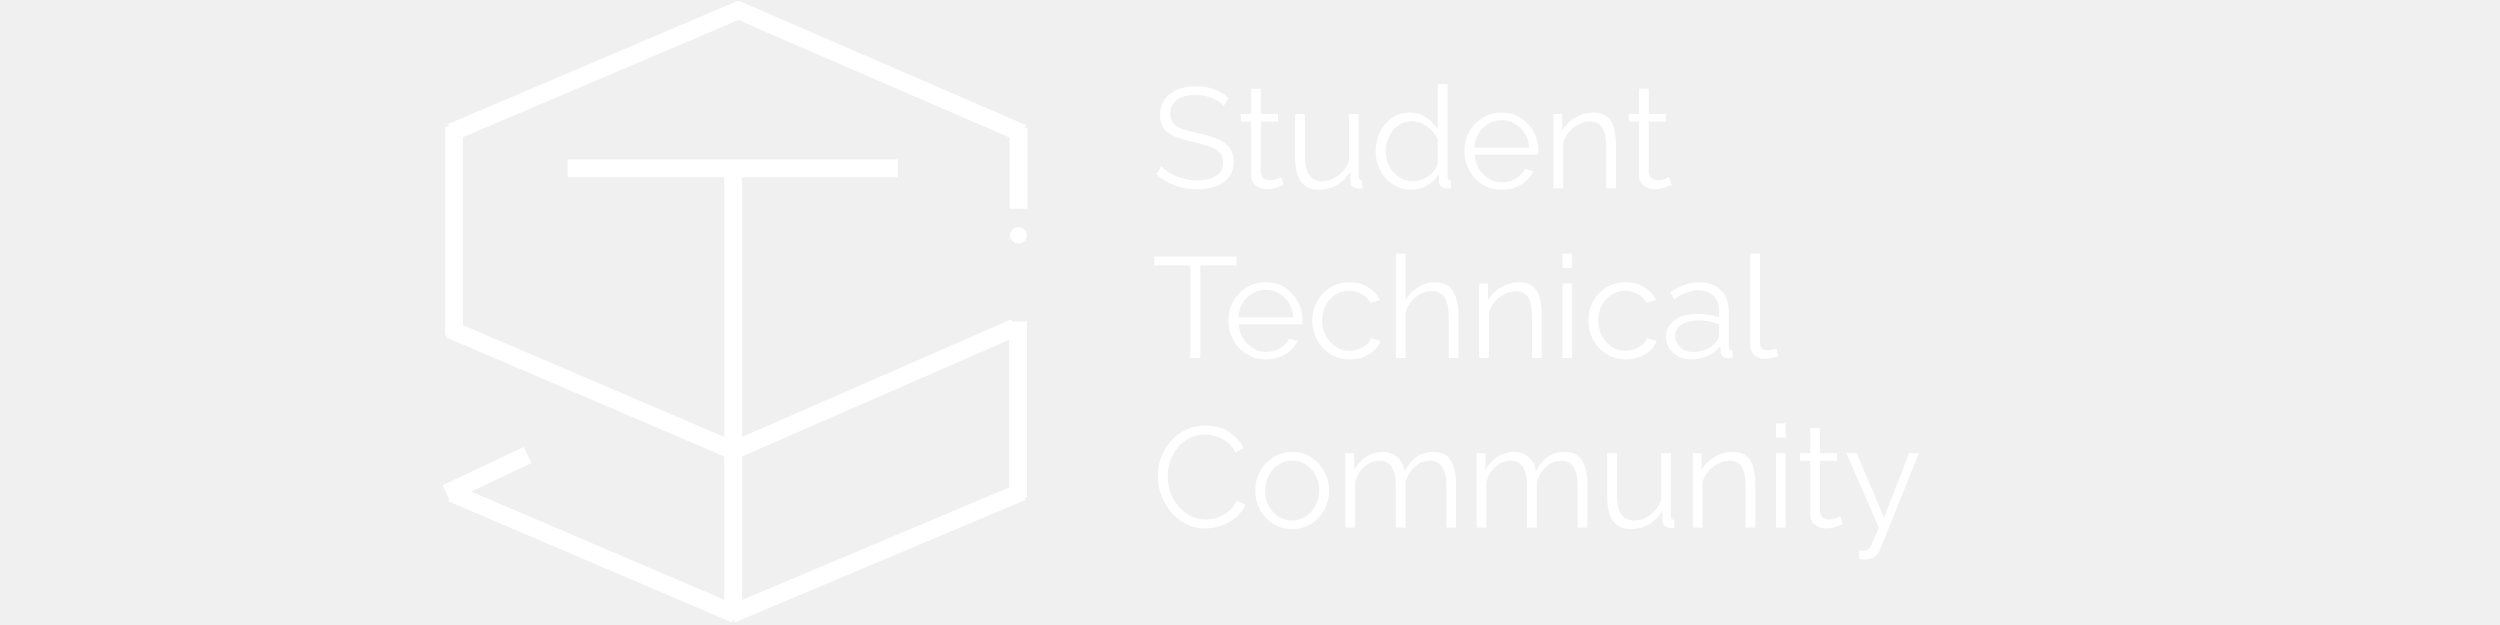
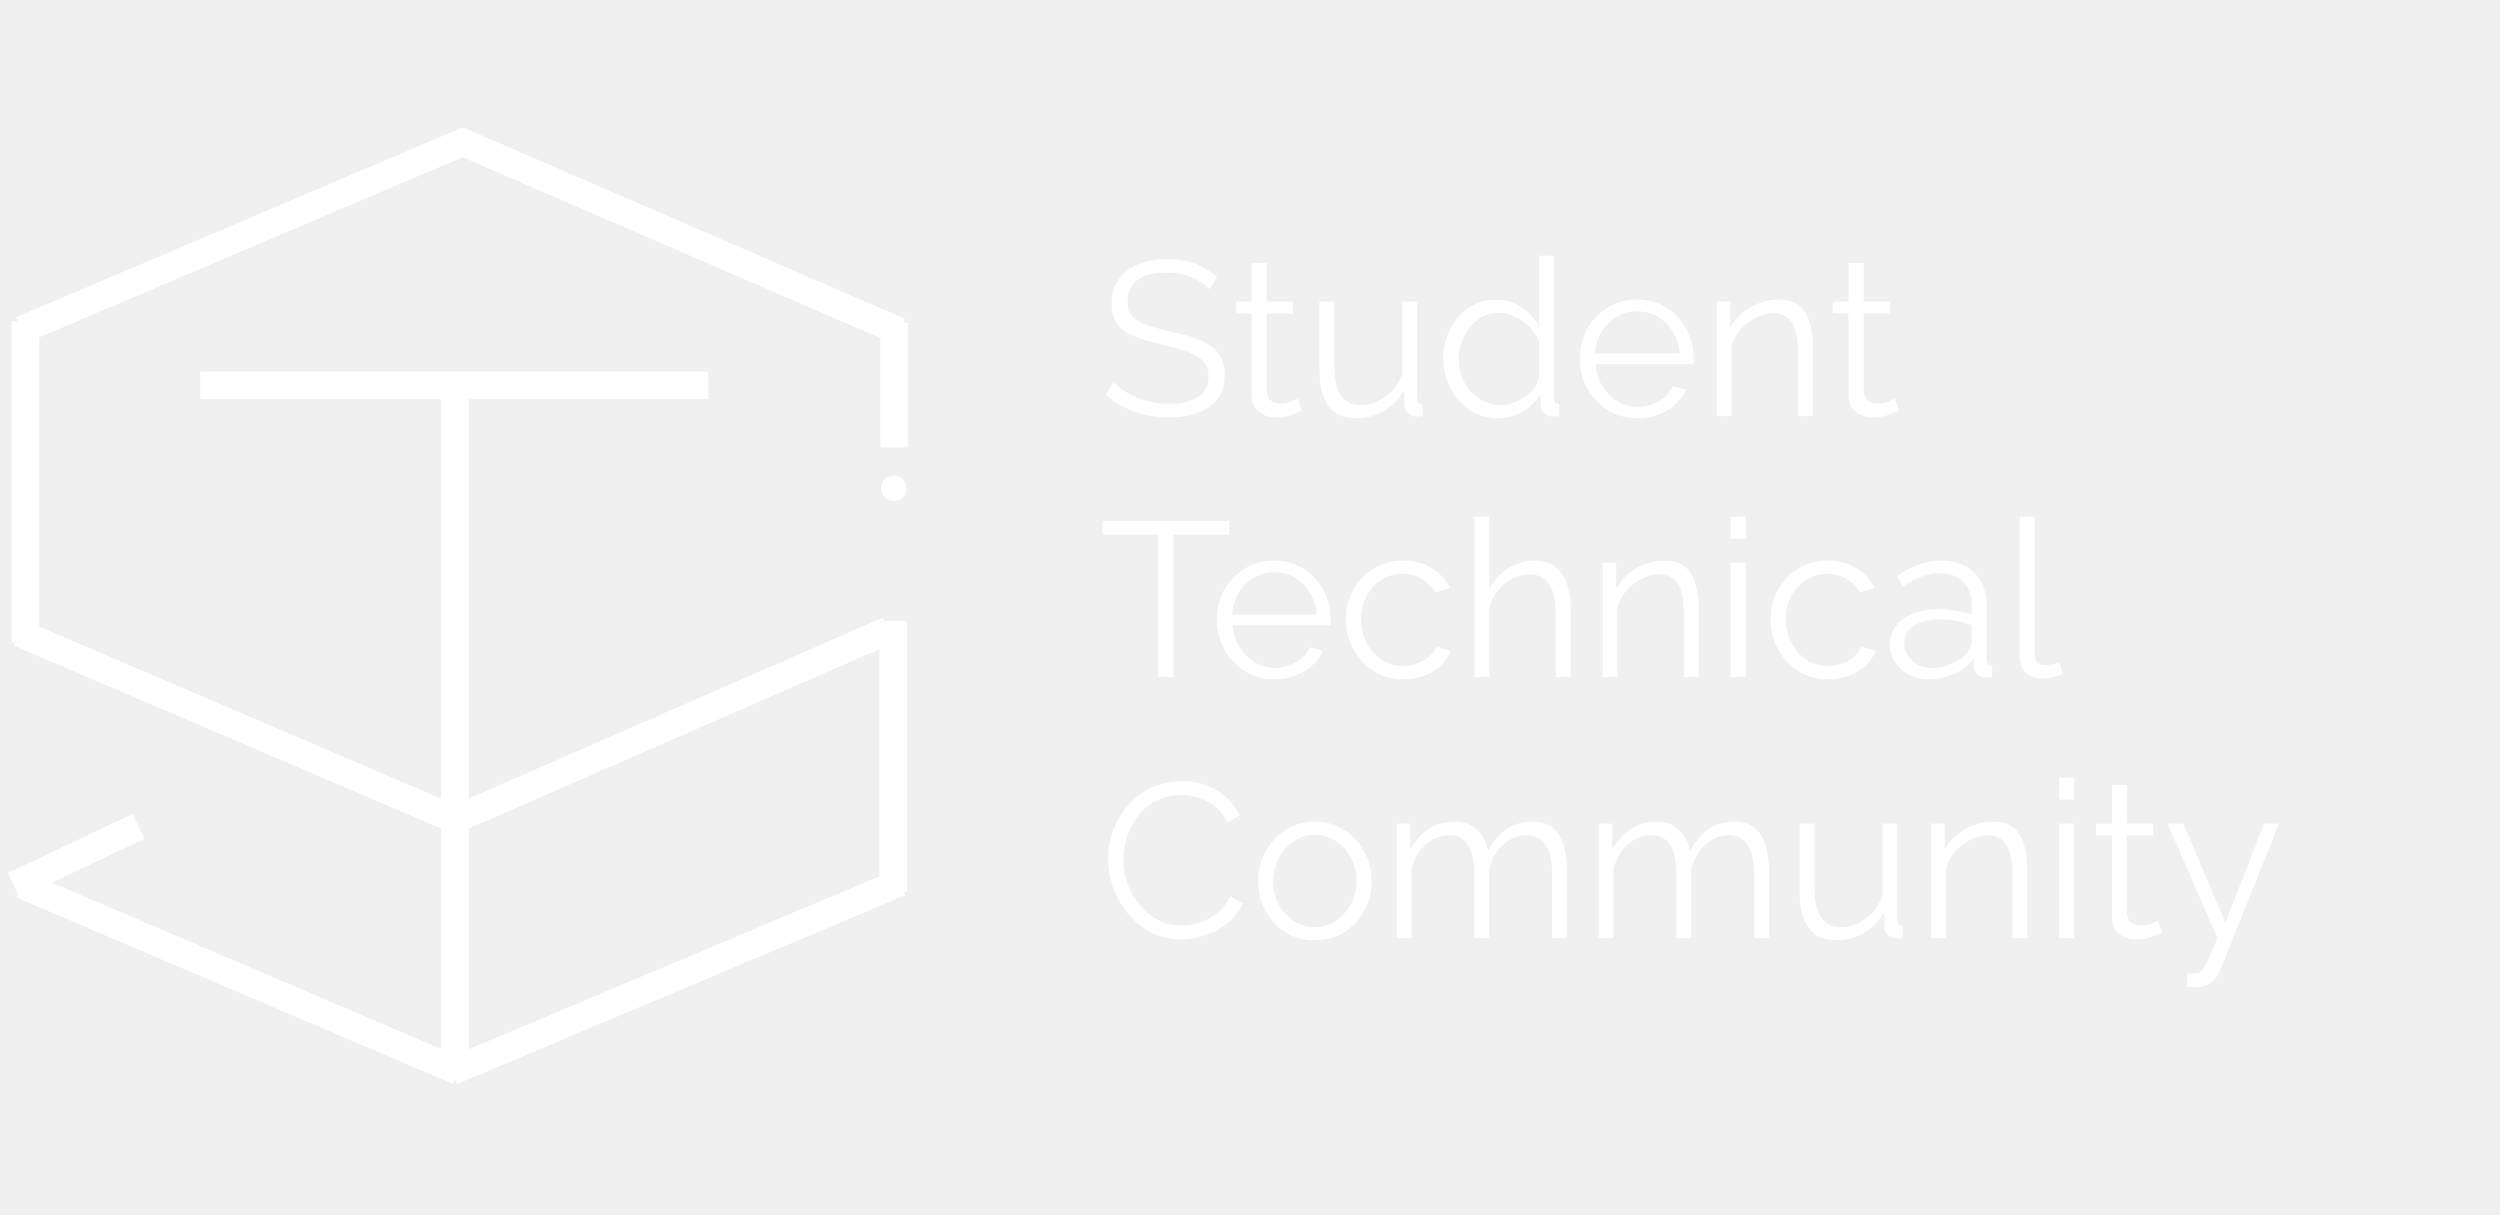
- <svg xmlns="http://www.w3.org/2000/svg" width="800" height="200" viewBox="0 0 182 70" fill="none">
+ <svg xmlns="http://www.w3.org/2000/svg" width="350" height="170" viewBox="0 0 182 70" fill="none">
  <path d="M88.06 11.861C87.74 11.509 87.313 11.221 86.78 10.997C86.247 10.762 85.639 10.645 84.956 10.645C83.953 10.645 83.223 10.837 82.764 11.221C82.305 11.594 82.076 12.106 82.076 12.757C82.076 13.205 82.188 13.557 82.412 13.813C82.636 14.069 82.977 14.282 83.436 14.453C83.905 14.613 84.503 14.773 85.228 14.933C86.039 15.103 86.737 15.306 87.324 15.541C87.911 15.775 88.364 16.095 88.684 16.501C89.004 16.895 89.164 17.434 89.164 18.117C89.164 18.81 88.988 19.386 88.636 19.845C88.284 20.303 87.799 20.645 87.18 20.869C86.561 21.082 85.857 21.189 85.068 21.189C83.297 21.189 81.777 20.639 80.508 19.541L81.068 18.629C81.473 19.055 82.028 19.423 82.732 19.733C83.447 20.042 84.236 20.197 85.1 20.197C85.996 20.197 86.7 20.031 87.212 19.701C87.724 19.37 87.98 18.879 87.98 18.229C87.98 17.759 87.852 17.386 87.596 17.109C87.34 16.821 86.956 16.586 86.444 16.405C85.932 16.223 85.303 16.047 84.556 15.877C83.767 15.695 83.1 15.493 82.556 15.269C82.023 15.045 81.617 14.751 81.34 14.389C81.063 14.026 80.924 13.535 80.924 12.917C80.924 12.213 81.095 11.621 81.436 11.141C81.788 10.65 82.268 10.282 82.876 10.037C83.484 9.781 84.183 9.653 84.972 9.653C85.719 9.653 86.391 9.77 86.988 10.005C87.585 10.229 88.124 10.549 88.604 10.965L88.06 11.861ZM94.774 20.693C94.646 20.746 94.412 20.842 94.07 20.981C93.729 21.119 93.334 21.189 92.886 21.189C92.417 21.189 92.006 21.055 91.654 20.789C91.302 20.522 91.126 20.122 91.126 19.589V13.621H89.974V12.757H91.126V9.941H92.214V12.757H94.134V13.621H92.214V19.285C92.236 19.594 92.342 19.823 92.534 19.973C92.737 20.111 92.966 20.181 93.222 20.181C93.521 20.181 93.788 20.133 94.022 20.037C94.268 19.93 94.422 19.855 94.486 19.813L94.774 20.693ZM96.054 17.653V12.757H97.142V17.461C97.142 19.349 97.787 20.293 99.078 20.293C99.718 20.293 100.315 20.085 100.87 19.669C101.435 19.253 101.84 18.698 102.086 18.005V12.757H103.174V19.781C103.174 20.069 103.302 20.218 103.558 20.229V21.093C103.43 21.114 103.328 21.125 103.254 21.125C103.19 21.125 103.12 21.125 103.046 21.125C102.822 21.103 102.63 21.018 102.47 20.869C102.32 20.719 102.246 20.538 102.246 20.325L102.214 19.205C101.851 19.855 101.355 20.362 100.726 20.725C100.107 21.077 99.435 21.253 98.71 21.253C96.939 21.253 96.054 20.053 96.054 17.653ZM105.074 16.949C105.074 16.159 105.234 15.439 105.554 14.789C105.884 14.127 106.338 13.599 106.914 13.205C107.49 12.81 108.146 12.613 108.882 12.613C109.575 12.613 110.194 12.799 110.738 13.173C111.292 13.535 111.724 13.978 112.034 14.501V9.413H113.122V19.781C113.122 20.069 113.25 20.218 113.506 20.229V21.093C113.292 21.125 113.127 21.135 113.01 21.125C112.775 21.114 112.572 21.029 112.402 20.869C112.242 20.698 112.162 20.506 112.162 20.293V19.477C111.831 20.021 111.383 20.453 110.818 20.773C110.252 21.093 109.666 21.253 109.058 21.253C108.482 21.253 107.948 21.135 107.458 20.901C106.967 20.666 106.54 20.346 106.178 19.941C105.826 19.535 105.554 19.077 105.362 18.565C105.17 18.042 105.074 17.503 105.074 16.949ZM112.034 18.229V15.653C111.895 15.269 111.671 14.922 111.362 14.613C111.052 14.293 110.7 14.042 110.306 13.861C109.922 13.669 109.538 13.573 109.154 13.573C108.556 13.573 108.034 13.738 107.586 14.069C107.148 14.389 106.807 14.81 106.562 15.333C106.316 15.845 106.194 16.383 106.194 16.949C106.194 17.546 106.327 18.101 106.594 18.613C106.871 19.125 107.244 19.535 107.714 19.845C108.183 20.143 108.711 20.293 109.298 20.293C109.66 20.293 110.039 20.202 110.434 20.021C110.839 19.829 111.191 19.578 111.49 19.269C111.799 18.959 111.98 18.613 112.034 18.229ZM119.187 21.253C118.387 21.253 117.672 21.055 117.043 20.661C116.413 20.266 115.917 19.738 115.555 19.077C115.192 18.415 115.011 17.69 115.011 16.901C115.011 16.122 115.187 15.407 115.539 14.757C115.901 14.106 116.397 13.589 117.027 13.205C117.656 12.81 118.371 12.613 119.171 12.613C119.992 12.613 120.712 12.81 121.331 13.205C121.949 13.599 122.429 14.122 122.771 14.773C123.123 15.413 123.299 16.117 123.299 16.885C123.299 17.055 123.293 17.199 123.283 17.317H116.147C116.2 17.914 116.371 18.447 116.659 18.917C116.947 19.375 117.315 19.743 117.763 20.021C118.211 20.287 118.701 20.421 119.235 20.421C119.779 20.421 120.291 20.282 120.771 20.005C121.251 19.727 121.592 19.365 121.795 18.917L122.739 19.173C122.568 19.578 122.301 19.941 121.939 20.261C121.587 20.57 121.176 20.815 120.707 20.997C120.237 21.167 119.731 21.253 119.187 21.253ZM116.115 16.533H122.275C122.232 15.935 122.067 15.407 121.779 14.949C121.491 14.479 121.123 14.117 120.675 13.861C120.227 13.594 119.731 13.461 119.187 13.461C118.643 13.461 118.147 13.594 117.699 13.861C117.251 14.117 116.883 14.479 116.595 14.949C116.317 15.407 116.157 15.935 116.115 16.533ZM131.985 21.093H130.897V16.437C130.897 15.455 130.748 14.741 130.449 14.293C130.161 13.834 129.713 13.605 129.105 13.605C128.679 13.605 128.257 13.711 127.841 13.925C127.425 14.127 127.057 14.41 126.737 14.773C126.428 15.125 126.204 15.53 126.065 15.989V21.093H124.977V12.757H125.969V14.645C126.3 14.037 126.785 13.546 127.425 13.173C128.065 12.799 128.759 12.613 129.505 12.613C130.124 12.613 130.615 12.762 130.977 13.061C131.34 13.349 131.596 13.765 131.745 14.309C131.905 14.842 131.985 15.477 131.985 16.213V21.093ZM138.227 20.693C138.099 20.746 137.865 20.842 137.523 20.981C137.182 21.119 136.787 21.189 136.339 21.189C135.87 21.189 135.459 21.055 135.107 20.789C134.755 20.522 134.579 20.122 134.579 19.589V13.621H133.427V12.757H134.579V9.941H135.667V12.757H137.587V13.621H135.667V19.285C135.689 19.594 135.795 19.823 135.987 19.973C136.19 20.111 136.419 20.181 136.675 20.181C136.974 20.181 137.241 20.133 137.475 20.037C137.721 19.93 137.875 19.855 137.939 19.813L138.227 20.693ZM89.484 29.725H85.436V40.093H84.316V29.725H80.268V28.733H89.484V29.725ZM92.765 40.253C91.965 40.253 91.25 40.055 90.621 39.661C89.992 39.266 89.496 38.738 89.133 38.077C88.77 37.415 88.589 36.69 88.589 35.901C88.589 35.122 88.765 34.407 89.117 33.757C89.48 33.106 89.975 32.589 90.605 32.205C91.234 31.81 91.949 31.613 92.749 31.613C93.57 31.613 94.29 31.81 94.909 32.205C95.528 32.599 96.007 33.122 96.349 33.773C96.701 34.413 96.877 35.117 96.877 35.885C96.877 36.055 96.871 36.199 96.861 36.317H89.725C89.778 36.914 89.949 37.447 90.237 37.917C90.525 38.375 90.893 38.743 91.341 39.021C91.789 39.287 92.279 39.421 92.813 39.421C93.357 39.421 93.869 39.282 94.349 39.005C94.829 38.727 95.17 38.365 95.373 37.917L96.317 38.173C96.146 38.578 95.879 38.941 95.517 39.261C95.165 39.57 94.754 39.815 94.285 39.997C93.816 40.167 93.309 40.253 92.765 40.253ZM89.693 35.533H95.853C95.81 34.935 95.645 34.407 95.357 33.949C95.069 33.479 94.701 33.117 94.253 32.861C93.805 32.594 93.309 32.461 92.765 32.461C92.221 32.461 91.725 32.594 91.277 32.861C90.829 33.117 90.461 33.479 90.173 33.949C89.895 34.407 89.736 34.935 89.693 35.533ZM102.171 40.253C101.361 40.253 100.641 40.055 100.011 39.661C99.382 39.255 98.886 38.727 98.523 38.077C98.161 37.415 97.98 36.69 97.98 35.901C97.98 35.111 98.156 34.397 98.507 33.757C98.859 33.106 99.35 32.589 99.98 32.205C100.609 31.81 101.334 31.613 102.155 31.613C102.934 31.613 103.617 31.794 104.203 32.157C104.801 32.509 105.249 32.989 105.547 33.597L104.491 33.933C104.257 33.506 103.926 33.175 103.499 32.941C103.083 32.695 102.619 32.573 102.107 32.573C101.542 32.573 101.03 32.717 100.571 33.005C100.123 33.293 99.761 33.693 99.484 34.205C99.217 34.706 99.084 35.271 99.084 35.901C99.084 36.53 99.222 37.101 99.499 37.613C99.777 38.125 100.145 38.535 100.603 38.845C101.062 39.143 101.569 39.293 102.123 39.293C102.486 39.293 102.838 39.229 103.179 39.101C103.521 38.973 103.814 38.802 104.059 38.589C104.305 38.365 104.47 38.125 104.555 37.869L105.627 38.189C105.478 38.583 105.233 38.941 104.891 39.261C104.55 39.57 104.145 39.815 103.675 39.997C103.206 40.167 102.705 40.253 102.171 40.253ZM114.345 40.093H113.257V35.437C113.257 33.549 112.617 32.605 111.337 32.605C110.921 32.605 110.515 32.711 110.121 32.925C109.726 33.127 109.374 33.41 109.065 33.773C108.766 34.125 108.553 34.53 108.425 34.989V40.093H107.337V28.413H108.425V33.645C108.755 33.026 109.214 32.535 109.801 32.173C110.398 31.799 111.033 31.613 111.705 31.613C112.345 31.613 112.857 31.767 113.241 32.077C113.625 32.375 113.902 32.797 114.073 33.341C114.254 33.874 114.345 34.498 114.345 35.213V40.093ZM123.673 40.093H122.585V35.437C122.585 34.455 122.436 33.741 122.137 33.293C121.849 32.834 121.401 32.605 120.793 32.605C120.366 32.605 119.945 32.711 119.529 32.925C119.113 33.127 118.745 33.41 118.425 33.773C118.116 34.125 117.892 34.53 117.753 34.989V40.093H116.665V31.757H117.657V33.645C117.988 33.037 118.473 32.546 119.113 32.173C119.753 31.799 120.446 31.613 121.193 31.613C121.812 31.613 122.302 31.762 122.665 32.061C123.028 32.349 123.284 32.765 123.433 33.309C123.593 33.842 123.673 34.477 123.673 35.213V40.093ZM125.993 30.013V28.413H127.081V30.013H125.993ZM125.993 40.093V31.757H127.081V40.093H125.993ZM133.093 40.253C132.283 40.253 131.563 40.055 130.933 39.661C130.304 39.255 129.808 38.727 129.445 38.077C129.083 37.415 128.901 36.69 128.901 35.901C128.901 35.111 129.077 34.397 129.429 33.757C129.781 33.106 130.272 32.589 130.901 32.205C131.531 31.81 132.256 31.613 133.077 31.613C133.856 31.613 134.539 31.794 135.125 32.157C135.723 32.509 136.171 32.989 136.469 33.597L135.413 33.933C135.179 33.506 134.848 33.175 134.421 32.941C134.005 32.695 133.541 32.573 133.029 32.573C132.464 32.573 131.952 32.717 131.493 33.005C131.045 33.293 130.683 33.693 130.405 34.205C130.139 34.706 130.005 35.271 130.005 35.901C130.005 36.53 130.144 37.101 130.421 37.613C130.699 38.125 131.067 38.535 131.525 38.845C131.984 39.143 132.491 39.293 133.045 39.293C133.408 39.293 133.76 39.229 134.101 39.101C134.443 38.973 134.736 38.802 134.981 38.589C135.227 38.365 135.392 38.125 135.477 37.869L136.549 38.189C136.4 38.583 136.155 38.941 135.813 39.261C135.472 39.57 135.067 39.815 134.597 39.997C134.128 40.167 133.627 40.253 133.093 40.253ZM137.587 37.693C137.587 37.181 137.736 36.738 138.035 36.365C138.333 35.981 138.744 35.682 139.267 35.469C139.8 35.255 140.413 35.149 141.107 35.149C141.512 35.149 141.933 35.186 142.371 35.261C142.808 35.325 143.197 35.415 143.539 35.533V34.829C143.539 34.125 143.331 33.565 142.915 33.149C142.499 32.733 141.923 32.525 141.187 32.525C140.749 32.525 140.312 32.61 139.875 32.781C139.437 32.941 138.984 33.181 138.515 33.501L138.099 32.733C138.643 32.359 139.176 32.082 139.699 31.901C140.221 31.709 140.755 31.613 141.299 31.613C142.323 31.613 143.133 31.906 143.731 32.493C144.328 33.079 144.627 33.89 144.627 34.925V38.781C144.627 39.069 144.76 39.218 145.027 39.229V40.093C144.792 40.125 144.627 40.135 144.531 40.125C144.264 40.114 144.061 40.029 143.923 39.869C143.784 39.709 143.709 39.538 143.699 39.357L143.683 38.749C143.309 39.229 142.824 39.602 142.227 39.869C141.629 40.125 141.021 40.253 140.403 40.253C139.859 40.253 139.373 40.141 138.947 39.917C138.52 39.682 138.184 39.373 137.939 38.989C137.704 38.594 137.587 38.162 137.587 37.693ZM143.171 38.333C143.416 38.045 143.539 37.778 143.539 37.533V36.317C142.803 36.029 142.035 35.885 141.235 35.885C140.456 35.885 139.827 36.039 139.347 36.349C138.867 36.658 138.627 37.079 138.627 37.613C138.627 38.071 138.803 38.487 139.155 38.861C139.517 39.234 140.019 39.421 140.659 39.421C141.181 39.421 141.667 39.319 142.115 39.117C142.573 38.914 142.925 38.653 143.171 38.333ZM147.025 28.413H148.113V38.205C148.113 38.621 148.183 38.893 148.321 39.021C148.471 39.149 148.657 39.213 148.881 39.213C149.073 39.213 149.265 39.191 149.457 39.149C149.66 39.106 149.825 39.063 149.953 39.021L150.145 39.901C149.943 39.986 149.692 40.055 149.393 40.109C149.105 40.162 148.855 40.189 148.641 40.189C148.151 40.189 147.756 40.045 147.457 39.757C147.169 39.469 147.025 39.074 147.025 38.573V28.413ZM80.668 53.333C80.668 52.65 80.785 51.973 81.02 51.301C81.265 50.629 81.617 50.021 82.076 49.477C82.535 48.922 83.1 48.485 83.772 48.165C84.444 47.834 85.207 47.669 86.06 47.669C87.063 47.669 87.927 47.903 88.652 48.373C89.377 48.831 89.911 49.423 90.252 50.149L89.372 50.693C89.127 50.191 88.817 49.797 88.444 49.509C88.071 49.21 87.671 48.997 87.244 48.869C86.828 48.741 86.412 48.677 85.996 48.677C85.313 48.677 84.711 48.815 84.188 49.093C83.665 49.359 83.223 49.722 82.86 50.181C82.508 50.639 82.241 51.146 82.06 51.701C81.879 52.255 81.788 52.821 81.788 53.397C81.788 54.026 81.895 54.629 82.108 55.205C82.321 55.77 82.62 56.277 83.004 56.725C83.388 57.173 83.836 57.53 84.348 57.797C84.871 58.053 85.436 58.181 86.044 58.181C86.471 58.181 86.908 58.106 87.356 57.957C87.804 57.807 88.22 57.578 88.604 57.269C88.988 56.959 89.303 56.559 89.548 56.069L90.476 56.549C90.231 57.114 89.863 57.594 89.372 57.989C88.892 58.383 88.348 58.682 87.74 58.885C87.143 59.087 86.556 59.189 85.98 59.189C85.201 59.189 84.487 59.023 83.836 58.693C83.185 58.351 82.62 57.903 82.14 57.349C81.671 56.783 81.308 56.154 81.052 55.461C80.796 54.757 80.668 54.047 80.668 53.333ZM95.717 59.253C94.917 59.253 94.202 59.055 93.573 58.661C92.954 58.266 92.469 57.743 92.117 57.093C91.765 56.431 91.589 55.717 91.589 54.949C91.589 54.17 91.765 53.455 92.117 52.805C92.48 52.143 92.97 51.615 93.589 51.221C94.218 50.815 94.927 50.613 95.717 50.613C96.517 50.613 97.226 50.815 97.845 51.221C98.474 51.615 98.965 52.143 99.317 52.805C99.68 53.455 99.861 54.17 99.861 54.949C99.861 55.717 99.685 56.431 99.333 57.093C98.981 57.743 98.49 58.266 97.861 58.661C97.242 59.055 96.528 59.253 95.717 59.253ZM92.693 54.965C92.693 55.583 92.826 56.149 93.093 56.661C93.37 57.162 93.738 57.562 94.197 57.861C94.656 58.149 95.162 58.293 95.717 58.293C96.272 58.293 96.778 58.143 97.237 57.845C97.695 57.546 98.064 57.141 98.341 56.629C98.618 56.117 98.757 55.551 98.757 54.933C98.757 54.314 98.618 53.749 98.341 53.237C98.064 52.725 97.695 52.319 97.237 52.021C96.778 51.722 96.272 51.573 95.717 51.573C95.173 51.573 94.671 51.727 94.213 52.037C93.754 52.335 93.386 52.741 93.109 53.253C92.832 53.765 92.693 54.335 92.693 54.965ZM114.08 59.093H112.992V54.437C112.992 53.477 112.838 52.767 112.528 52.309C112.219 51.839 111.76 51.605 111.152 51.605C110.512 51.605 109.947 51.829 109.456 52.277C108.966 52.725 108.619 53.301 108.416 54.005V59.093H107.328V54.437C107.328 53.455 107.174 52.741 106.864 52.293C106.566 51.834 106.112 51.605 105.504 51.605C104.875 51.605 104.31 51.823 103.808 52.261C103.318 52.698 102.971 53.274 102.768 53.989V59.093H101.68V50.757H102.672V52.645C103.014 52.005 103.462 51.509 104.016 51.157C104.571 50.794 105.184 50.613 105.856 50.613C106.55 50.613 107.11 50.815 107.536 51.221C107.963 51.615 108.224 52.127 108.32 52.757C109.088 51.327 110.16 50.613 111.536 50.613C112.475 50.613 113.131 50.943 113.504 51.605C113.888 52.255 114.08 53.125 114.08 54.213V59.093ZM128.784 59.093H127.696V54.437C127.696 53.477 127.541 52.767 127.232 52.309C126.922 51.839 126.464 51.605 125.856 51.605C125.216 51.605 124.65 51.829 124.16 52.277C123.669 52.725 123.322 53.301 123.12 54.005V59.093H122.032V54.437C122.032 53.455 121.877 52.741 121.568 52.293C121.269 51.834 120.816 51.605 120.208 51.605C119.578 51.605 119.013 51.823 118.512 52.261C118.021 52.698 117.674 53.274 117.472 53.989V59.093H116.384V50.757H117.376V52.645C117.717 52.005 118.165 51.509 118.72 51.157C119.274 50.794 119.888 50.613 120.56 50.613C121.253 50.613 121.813 50.815 122.24 51.221C122.666 51.615 122.928 52.127 123.024 52.757C123.792 51.327 124.864 50.613 126.24 50.613C127.178 50.613 127.834 50.943 128.208 51.605C128.592 52.255 128.784 53.125 128.784 54.213V59.093ZM131.007 55.653V50.757H132.095V55.461C132.095 57.349 132.74 58.293 134.031 58.293C134.671 58.293 135.268 58.085 135.823 57.669C136.388 57.253 136.793 56.698 137.039 56.005V50.757H138.127V57.781C138.127 58.069 138.255 58.218 138.511 58.229V59.093C138.383 59.114 138.281 59.125 138.207 59.125C138.143 59.125 138.073 59.125 137.999 59.125C137.775 59.103 137.583 59.018 137.423 58.869C137.273 58.719 137.199 58.538 137.199 58.325L137.167 57.205C136.804 57.855 136.308 58.362 135.679 58.725C135.06 59.077 134.388 59.253 133.663 59.253C131.892 59.253 131.007 58.053 131.007 55.653ZM147.595 59.093H146.507V54.437C146.507 53.455 146.357 52.741 146.059 52.293C145.771 51.834 145.323 51.605 144.715 51.605C144.288 51.605 143.867 51.711 143.451 51.925C143.035 52.127 142.667 52.41 142.347 52.773C142.037 53.125 141.813 53.53 141.675 53.989V59.093H140.587V50.757H141.579V52.645C141.909 52.037 142.395 51.546 143.035 51.173C143.675 50.799 144.368 50.613 145.115 50.613C145.733 50.613 146.224 50.762 146.587 51.061C146.949 51.349 147.205 51.765 147.355 52.309C147.515 52.842 147.595 53.477 147.595 54.213V59.093ZM149.915 49.013V47.413H151.003V49.013H149.915ZM149.915 59.093V50.757H151.003V59.093H149.915ZM157.399 58.693C157.271 58.746 157.037 58.842 156.695 58.981C156.354 59.119 155.959 59.189 155.511 59.189C155.042 59.189 154.631 59.055 154.279 58.789C153.927 58.522 153.751 58.122 153.751 57.589V51.621H152.599V50.757H153.751V47.941H154.839V50.757H156.759V51.621H154.839V57.285C154.861 57.594 154.967 57.823 155.159 57.973C155.362 58.111 155.591 58.181 155.847 58.181C156.146 58.181 156.413 58.133 156.647 58.037C156.893 57.93 157.047 57.855 157.111 57.813L157.399 58.693ZM159.239 61.653C159.388 61.663 159.532 61.669 159.671 61.669C159.809 61.679 159.911 61.674 159.975 61.653C160.103 61.642 160.22 61.567 160.327 61.429C160.444 61.301 160.583 61.055 160.743 60.693C160.913 60.341 161.143 59.807 161.431 59.093L157.799 50.757H158.951L162.007 57.973L164.823 50.757H165.911L161.591 61.509C161.473 61.818 161.276 62.085 160.999 62.309C160.721 62.533 160.353 62.65 159.895 62.661C159.799 62.671 159.697 62.671 159.591 62.661C159.484 62.661 159.367 62.65 159.239 62.629V61.653Z" fill="white" />
  <path d="M34.009 1.02L1.561 14.822" stroke="white" stroke-width="2" />
  <path d="M65.485 14.927L33.326 1" stroke="white" stroke-width="2" />
  <path d="M1.848 14.183V37.593" stroke="white" stroke-width="2" />
  <path d="M33.365 68.793L1.6 55.218" stroke="white" stroke-width="2" />
  <path d="M65.505 55.053L32.891 68.793" stroke="white" stroke-width="2" />
  <path d="M33.18 50.486L1.414 36.891" stroke="white" stroke-width="2" />
  <path d="M64.656 36.685L32.787 50.611" stroke="white" stroke-width="2" />
  <path d="M65.027 36.003V55.715" stroke="white" stroke-width="2" />
  <path d="M33.117 69V19.203" stroke="white" stroke-width="2" />
  <path d="M14.576 18.852H51.557" stroke="white" stroke-width="2" />
  <path d="M1 55.26L10.085 50.962" stroke="white" stroke-width="2" />
  <path d="M65.092 14.306V23.377" stroke="white" stroke-width="2" />
  <path d="M65.068 27.282C65.582 27.282 65.999 26.866 65.999 26.353C65.999 25.839 65.582 25.423 65.068 25.423C64.554 25.423 64.137 25.839 64.137 26.353C64.137 26.866 64.554 27.282 65.068 27.282Z" fill="white" />
</svg>
